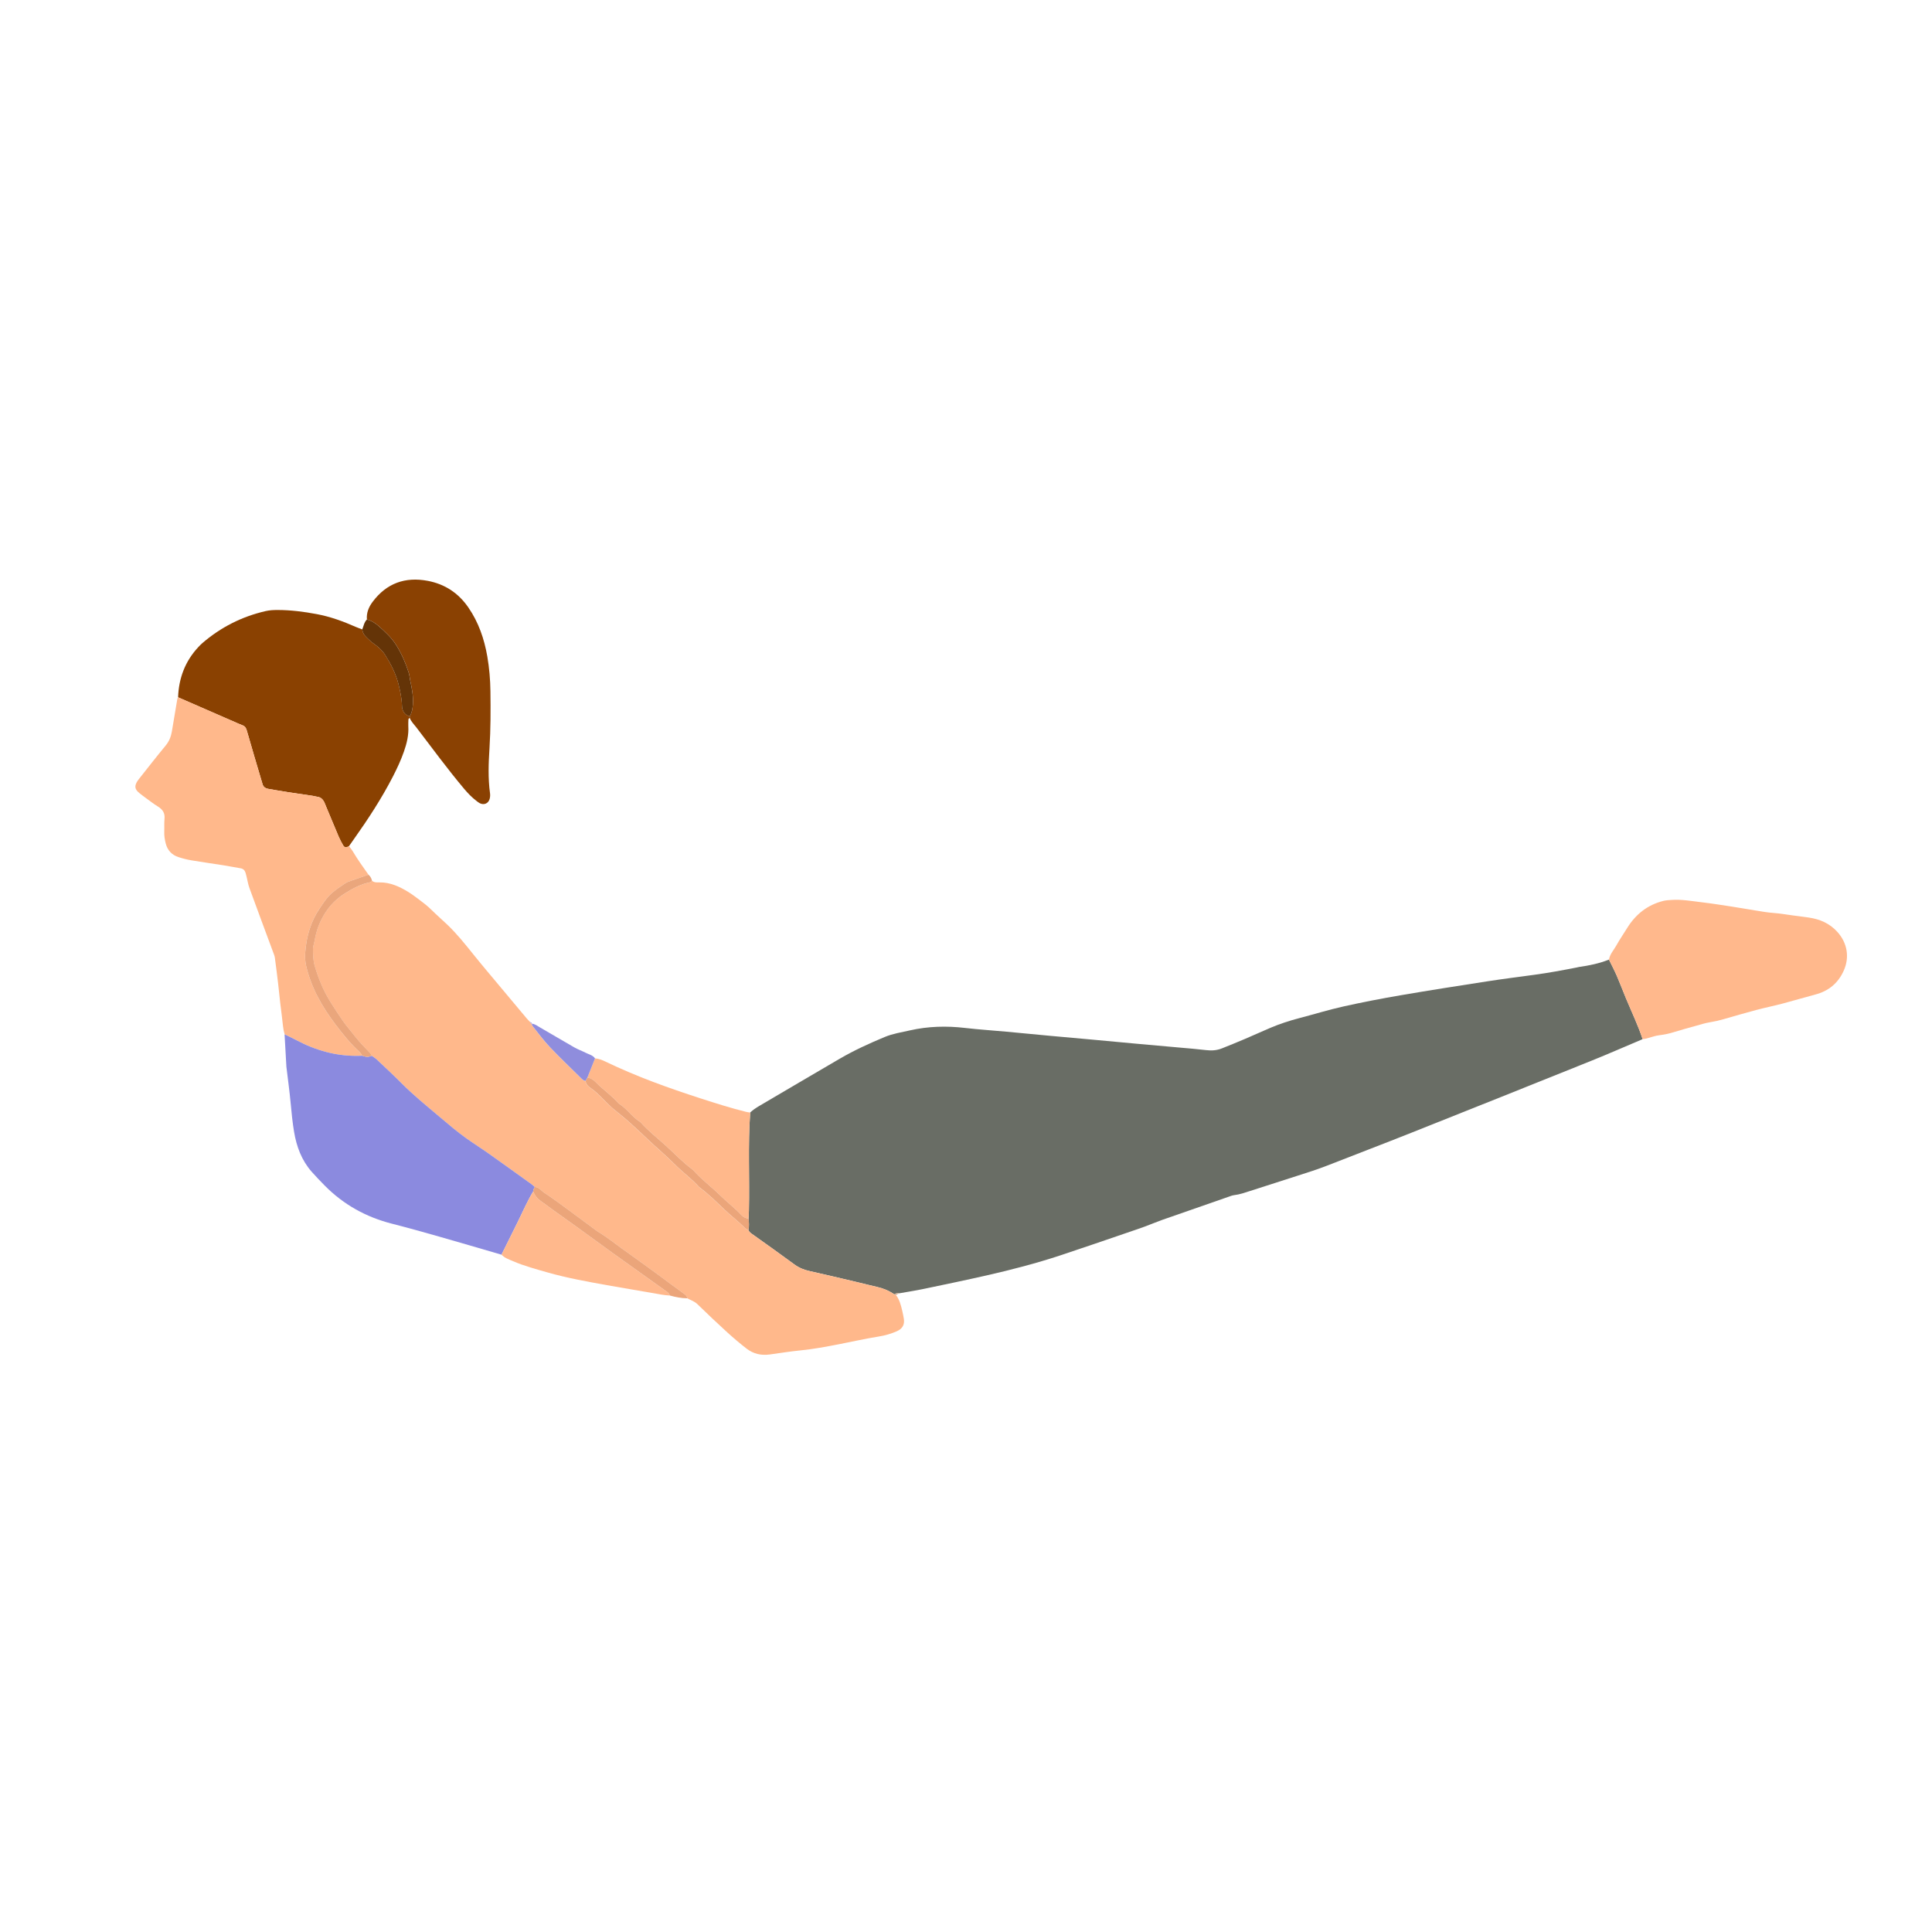
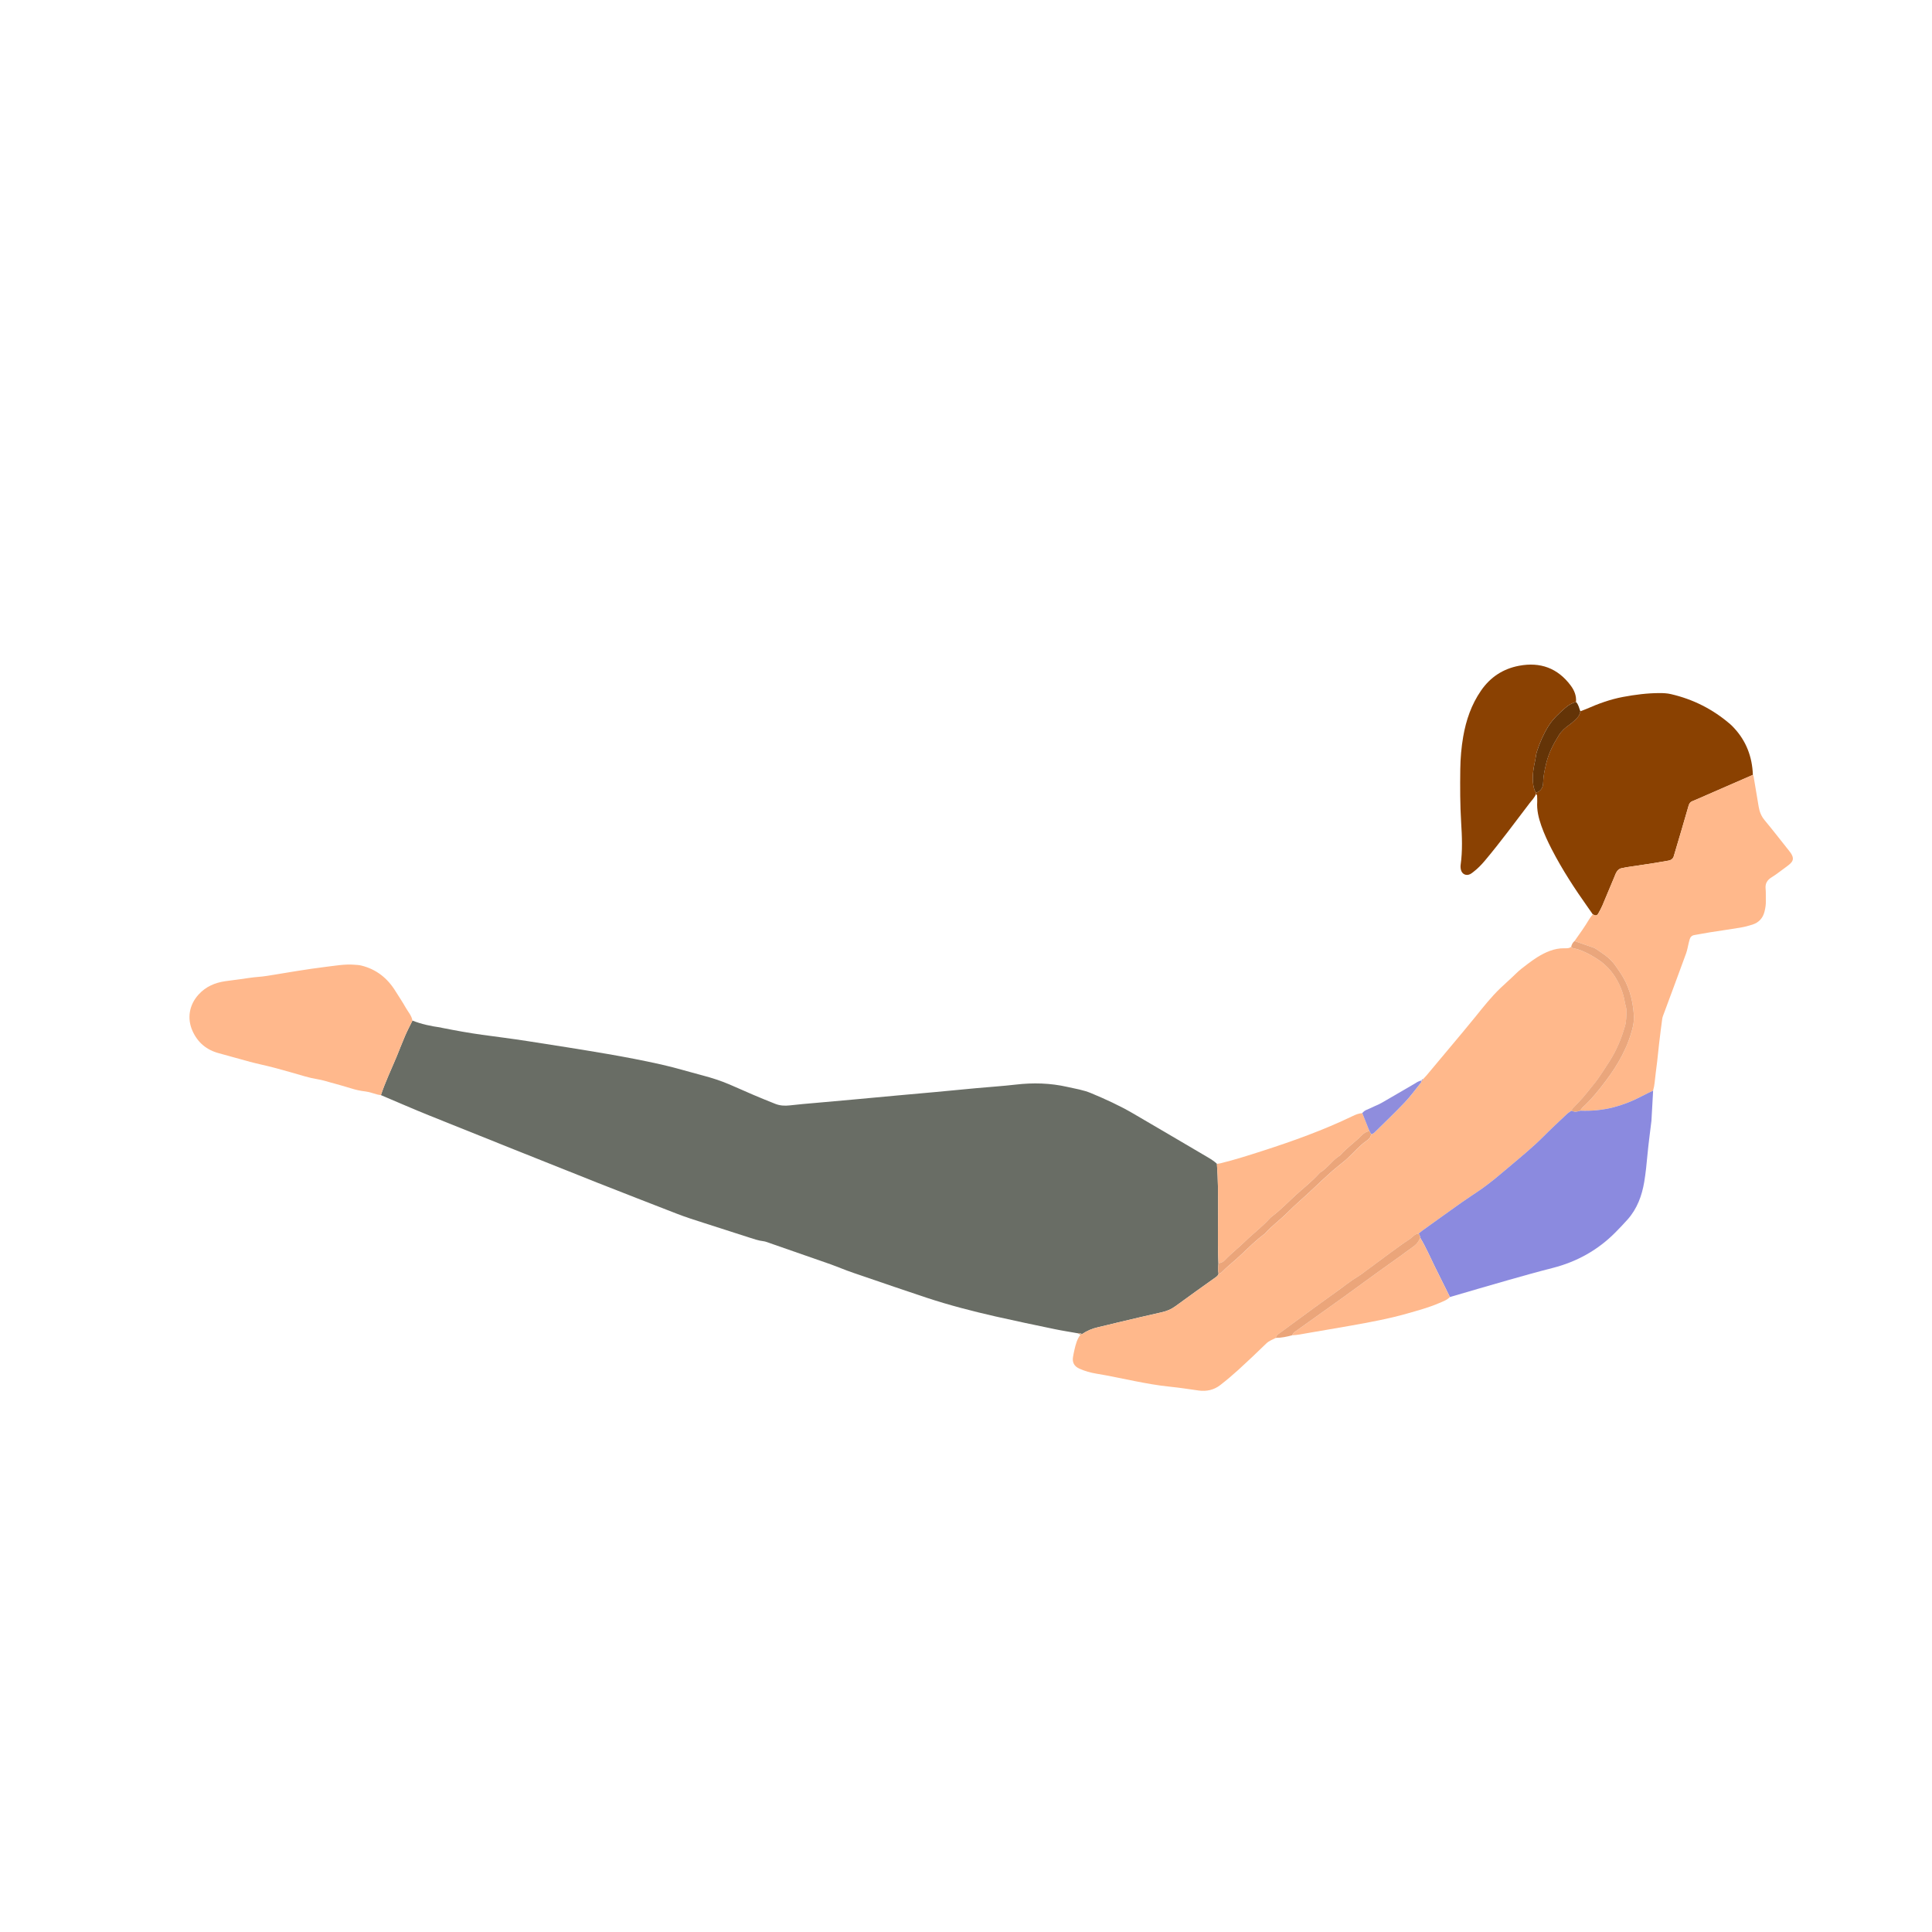
<svg xmlns="http://www.w3.org/2000/svg" width="500" height="500" viewBox="0 0 500 500" fill="none">
-   <path d="M425.108 268.934C420.642 270.818 416.206 272.771 411.711 274.579C396.257 280.793 380.791 286.977 365.317 293.131C358.086 296.007 350.817 298.78 343.569 301.618C340.962 302.639 338.295 303.485 335.628 304.332C331.598 305.614 327.581 306.93 323.551 308.216C322.188 308.652 320.833 309.135 319.397 309.302C318.932 309.357 318.474 309.541 318.021 309.699C312.282 311.691 306.543 313.678 300.812 315.695C299.333 316.216 297.893 316.84 296.418 317.383C295.077 317.879 293.718 318.336 292.359 318.798C286.35 320.845 280.354 322.93 274.328 324.917C268.102 326.969 261.76 328.614 255.371 330.067C249.914 331.306 244.435 332.447 238.956 333.588C236.888 334.02 234.794 334.336 232.713 334.708C232.251 334.597 231.824 334.661 231.448 334.973C230.08 334.033 228.584 333.409 226.965 333.046C225.17 332.644 223.388 332.178 221.593 331.755C217.546 330.802 213.503 329.832 209.443 328.93C208.02 328.614 206.755 328.093 205.571 327.217C201.892 324.503 198.157 321.866 194.434 319.208C194.084 318.96 193.81 318.687 193.699 318.268C193.913 317.302 193.815 316.332 193.733 315.362C193.759 314.678 193.798 313.998 193.815 313.315C194.02 304.844 193.524 296.366 194.156 287.904C194.857 287.242 195.652 286.716 196.477 286.229C203.426 282.148 210.366 278.045 217.332 273.989C221.054 271.823 224.973 270.036 228.948 268.378C231.037 267.506 233.281 267.16 235.478 266.664C240.187 265.596 244.939 265.468 249.734 266.028C253.328 266.447 256.944 266.673 260.551 267.006C264.358 267.357 268.166 267.733 271.974 268.088C275.444 268.408 278.914 268.707 282.38 269.024C286.393 269.391 290.406 269.771 294.418 270.139C297.957 270.464 301.495 270.767 305.03 271.088C307.41 271.301 309.795 271.485 312.167 271.771C313.56 271.938 314.902 271.848 316.192 271.335C318.222 270.532 320.244 269.703 322.256 268.848C324.457 267.912 326.628 266.912 328.829 265.981C331.222 264.968 333.684 264.164 336.201 263.506C340.03 262.506 343.821 261.331 347.68 260.472C352.607 259.37 357.573 258.417 362.552 257.562C369.954 256.293 377.372 255.134 384.796 253.985C388.911 253.348 393.044 252.827 397.172 252.263C400.826 251.763 404.45 251.096 408.069 250.382C408.27 250.344 408.467 250.275 408.668 250.245C411.313 249.882 413.907 249.331 416.399 248.344C417.082 249.745 417.813 251.122 418.433 252.553C419.266 254.481 420.001 256.451 420.809 258.391C422.266 261.891 423.916 265.314 425.108 268.925V268.934Z" fill="#696D65" />
-   <path d="M193.703 318.281C193.819 318.695 194.092 318.969 194.438 319.221C198.161 321.875 201.896 324.516 205.575 327.23C206.763 328.106 208.024 328.627 209.447 328.943C213.507 329.845 217.55 330.82 221.597 331.768C223.388 332.191 225.17 332.653 226.969 333.059C228.588 333.422 230.084 334.046 231.452 334.986C231.584 335.029 231.717 335.076 231.849 335.119C232.802 336.337 233.165 337.798 233.507 339.26C233.661 339.922 233.798 340.589 233.909 341.26C234.165 342.803 233.567 343.875 232.106 344.521C230.606 345.183 229.063 345.623 227.422 345.888C223.93 346.452 220.473 347.234 216.999 347.909C213.725 348.546 210.451 349.157 207.127 349.486C204.49 349.747 201.866 350.17 199.238 350.533C197.037 350.841 194.998 350.401 193.246 349.046C191.524 347.713 189.853 346.303 188.242 344.837C185.622 342.448 183.049 340.008 180.507 337.533C179.737 336.785 178.772 336.486 177.883 336.008C177.802 335.593 177.631 335.273 177.259 335.008C174.626 333.093 172.015 331.14 169.387 329.221C166.754 327.298 164.122 325.384 161.464 323.495C159.25 321.922 157.139 320.204 154.81 318.798C154.229 318.448 153.703 318.012 153.16 317.606C150.921 315.952 148.694 314.285 146.446 312.644C144.639 311.324 142.844 309.973 140.963 308.768C140.126 308.229 139.545 307.247 138.408 307.187C138.096 306.926 137.801 306.648 137.472 306.413C133.827 303.794 130.186 301.161 126.519 298.571C124.63 297.238 122.668 296.007 120.784 294.665C118.284 292.892 115.959 290.896 113.621 288.917C110.348 286.152 107.019 283.451 103.984 280.409C101.869 278.289 99.672 276.25 97.497 274.191C97.108 273.823 96.629 273.541 96.194 273.225C96.104 273.045 96.044 272.832 95.912 272.686C94.625 271.289 93.249 269.981 92.074 268.464C90.954 267.02 89.724 265.652 88.681 264.148C87.676 262.699 86.732 261.208 85.77 259.729C83.796 256.678 82.416 253.366 81.411 249.878C81.027 248.541 81.044 247.199 80.993 245.84C80.958 244.925 81.309 244.105 81.454 243.237C81.89 240.669 82.835 238.254 84.266 236.079C85.578 234.079 87.249 232.459 89.335 231.16C91.382 229.887 93.437 228.793 95.809 228.323C95.98 228.288 96.112 228.066 96.262 227.934C96.835 228.429 97.535 228.369 98.215 228.361C100.993 228.335 103.395 229.442 105.685 230.852C106.613 231.425 107.484 232.087 108.365 232.737C109.514 233.592 110.647 234.459 111.672 235.481C113.027 236.827 114.484 238.07 115.861 239.395C118.326 241.767 120.455 244.438 122.591 247.101C124.856 249.921 127.203 252.673 129.519 255.451C131.75 258.126 133.98 260.793 136.22 263.46C136.523 263.823 136.869 264.156 137.194 264.502C137.254 264.729 137.386 264.883 137.617 264.943L137.596 264.917C137.651 265.109 137.656 265.344 137.771 265.49C139.258 267.332 140.66 269.263 142.284 270.977C144.891 273.733 147.652 276.344 150.348 279.015C150.686 279.349 151.015 279.699 151.536 279.725C151.583 280.665 152.297 281.204 152.929 281.648C154.682 282.874 156.045 284.494 157.575 285.939C157.921 286.268 158.263 286.601 158.626 286.909C160.032 288.084 161.489 289.199 162.848 290.426C164.412 291.84 165.964 293.276 167.481 294.725C169.84 296.986 172.37 299.067 174.665 301.392C176.626 303.379 178.93 304.999 180.789 307.093C180.878 307.195 180.985 307.281 181.096 307.362C183.34 309.029 185.327 310.994 187.336 312.913C189.161 314.653 191.178 316.174 192.934 317.982C193.105 318.157 193.426 318.187 193.678 318.285L193.703 318.281Z" fill="#FFB88B" />
-   <path d="M46.09 180.46C46.269 175.506 47.902 171.139 51.308 167.485C51.633 167.135 51.966 166.788 52.325 166.476C57.111 162.34 62.586 159.566 68.752 158.147C69.761 157.917 70.778 157.865 71.804 157.865C75.227 157.865 78.612 158.301 81.966 158.929C85.466 159.583 88.8 160.797 92.048 162.233C92.603 162.481 93.189 162.669 93.757 162.887C93.855 163.746 94.287 164.421 94.902 164.998C95.496 165.558 96.065 166.126 96.753 166.6C97.881 167.374 98.937 168.323 99.655 169.459C101.18 171.874 102.497 174.417 103.172 177.229C103.599 179.011 103.992 180.784 104.031 182.648C104.056 183.891 104.642 185.007 106.035 185.391C106.035 185.524 106.031 185.656 106.022 185.789C105.851 185.9 105.702 186.015 105.697 186.254C105.693 186.801 105.633 187.349 105.668 187.887C105.817 190.178 105.291 192.349 104.544 194.49C103.753 196.746 102.749 198.904 101.655 201.024C98.744 206.669 95.278 211.968 91.612 217.139C91.18 217.751 90.753 218.366 90.321 218.977C90.078 219.084 89.843 219.259 89.59 219.285C89.214 219.323 88.954 219.037 88.791 218.742C88.394 218.028 87.992 217.315 87.672 216.563C86.548 213.93 85.458 211.285 84.355 208.644C84.197 208.268 84.065 207.874 83.877 207.515C83.513 206.819 82.992 206.319 82.163 206.212C81.757 206.161 81.364 206.028 80.962 205.964C78.808 205.639 76.65 205.34 74.496 205.007C72.812 204.746 71.137 204.447 69.462 204.161C68.654 204.024 68.082 203.614 67.898 202.763C67.855 202.562 67.782 202.37 67.723 202.178C66.432 197.802 65.116 193.43 63.868 189.041C63.68 188.374 63.402 187.943 62.774 187.712C62.453 187.596 62.141 187.46 61.829 187.323C56.586 185.037 51.338 182.746 46.094 180.46H46.09Z" fill="#8A4101" />
-   <path d="M46.091 180.457C51.334 182.743 56.582 185.034 61.826 187.32C62.138 187.457 62.45 187.59 62.77 187.709C63.399 187.94 63.676 188.372 63.864 189.038C65.112 193.427 66.424 197.799 67.719 202.175C67.779 202.372 67.852 202.564 67.894 202.761C68.078 203.611 68.651 204.021 69.459 204.158C71.138 204.444 72.813 204.744 74.493 205.004C76.647 205.338 78.805 205.637 80.959 205.962C81.36 206.021 81.754 206.158 82.159 206.209C82.989 206.316 83.51 206.816 83.873 207.513C84.061 207.872 84.194 208.265 84.352 208.641C85.454 211.282 86.544 213.928 87.668 216.56C87.989 217.308 88.39 218.026 88.788 218.74C88.954 219.034 89.211 219.321 89.587 219.282C89.839 219.257 90.074 219.081 90.318 218.975C90.638 219.411 91.001 219.825 91.279 220.291C92.523 222.398 93.95 224.381 95.365 226.376C93.63 226.979 91.895 227.573 90.164 228.184C89.907 228.274 89.655 228.394 89.433 228.547C87.924 229.594 86.352 230.539 85.078 231.915C84.189 232.881 83.51 233.966 82.779 235.03C80.403 238.492 79.296 242.381 78.993 246.513C78.907 247.65 78.954 248.795 79.224 249.962C80.531 255.595 83.326 260.488 86.745 265.031C88.66 267.578 90.672 270.086 93.049 272.257C93.343 272.527 93.54 272.903 93.784 273.227C90.647 273.364 87.549 273.065 84.51 272.27C81.809 271.561 79.228 270.535 76.762 269.223C75.745 268.68 74.698 268.202 73.664 267.693C73.454 266.971 73.305 266.249 73.232 265.492C73.044 263.531 72.758 261.578 72.527 259.616C72.339 257.992 72.194 256.364 72.001 254.744C71.728 252.445 71.45 250.15 71.134 247.86C71.061 247.33 70.83 246.813 70.642 246.304C68.608 240.804 66.552 235.312 64.548 229.804C64.202 228.855 64.052 227.834 63.805 226.847C63.723 226.517 63.647 226.184 63.544 225.859C63.343 225.223 62.946 224.825 62.253 224.71C60.775 224.47 59.309 224.171 57.83 223.936C55.074 223.5 52.313 223.124 49.561 222.658C48.424 222.466 47.292 222.18 46.193 221.821C44.45 221.248 43.321 220.043 42.877 218.24C42.629 217.244 42.467 216.244 42.509 215.205C42.556 214.116 42.462 213.013 42.574 211.932C42.727 210.445 42.108 209.487 40.877 208.735C39.774 208.06 38.753 207.252 37.706 206.492C37.155 206.09 36.603 205.684 36.078 205.256C34.843 204.256 34.727 203.427 35.608 202.073C35.719 201.902 35.847 201.739 35.975 201.581C38.266 198.701 40.518 195.786 42.868 192.953C43.783 191.85 44.257 190.637 44.484 189.273C44.958 186.457 45.424 183.637 45.903 180.82C45.924 180.696 46.035 180.585 46.103 180.47L46.091 180.457Z" fill="#FFB88B" />
-   <path d="M73.655 267.691C74.689 268.2 75.736 268.679 76.753 269.221C79.224 270.533 81.8 271.563 84.501 272.268C87.54 273.068 90.638 273.362 93.775 273.226C94.583 273.529 95.386 273.64 96.194 273.226C96.63 273.546 97.108 273.824 97.497 274.191C99.677 276.247 101.873 278.286 103.984 280.41C107.019 283.452 110.348 286.149 113.621 288.918C115.963 290.897 118.288 292.893 120.784 294.666C122.668 296.004 124.63 297.235 126.519 298.572C130.186 301.166 133.827 303.794 137.472 306.414C137.801 306.649 138.096 306.927 138.408 307.188C138.22 307.559 137.976 307.914 137.981 308.354C136.438 310.91 135.271 313.662 133.946 316.329C132.562 319.124 131.173 321.919 129.784 324.713C124.416 323.154 119.057 321.564 113.677 320.038C109.613 318.88 105.54 317.739 101.446 316.696C94.737 314.987 88.912 311.76 84.04 306.829C82.89 305.662 81.749 304.482 80.668 303.256C78.057 300.294 76.745 296.739 76.104 292.905C75.689 290.418 75.441 287.91 75.211 285.397C74.929 282.345 74.505 279.307 74.142 276.264C74.134 276.196 74.121 276.127 74.117 276.059C73.959 273.268 73.8 270.482 73.647 267.691H73.655Z" fill="#8B8ADF" />
-   <path d="M425.108 268.934C423.92 265.323 422.266 261.9 420.809 258.4C420.001 256.46 419.27 254.49 418.433 252.562C417.813 251.135 417.082 249.755 416.398 248.353C416.621 246.943 417.612 245.925 418.27 244.746C419.134 243.199 420.142 241.733 421.074 240.224C423.283 236.639 426.339 234.19 430.471 233.152C431.146 232.981 431.817 232.959 432.497 232.908C435.176 232.707 437.8 233.199 440.437 233.511C443.006 233.814 445.561 234.22 448.117 234.613C450.134 234.921 452.147 235.284 454.164 235.605C455.775 235.861 457.378 236.16 459.019 236.276C460.643 236.391 462.258 236.682 463.878 236.895C465.296 237.083 466.715 237.259 468.13 237.464C470.976 237.883 473.472 238.947 475.472 241.135C478.066 243.972 478.724 247.695 477.164 251.19C475.698 254.473 473.228 256.485 469.775 257.391C466.942 258.135 464.134 258.985 461.301 259.733C459.066 260.323 456.796 260.78 454.566 261.37C451.732 262.122 448.92 262.938 446.104 263.755C444.924 264.097 443.736 264.366 442.523 264.562C441.318 264.755 440.142 265.135 438.959 265.464C437.053 265.99 435.147 266.507 433.258 267.097C432.014 267.486 430.775 267.763 429.471 267.909C428.334 268.037 427.232 268.477 426.108 268.763C425.783 268.849 425.441 268.883 425.112 268.939L425.108 268.934Z" fill="#FFB88C" />
-   <path d="M106.022 185.787C106.031 185.655 106.031 185.522 106.035 185.39C106.612 184.446 106.779 183.394 106.856 182.313C106.997 180.262 106.638 178.257 106.198 176.279C106.039 175.552 106.01 174.817 105.779 174.086C104.997 171.612 103.975 169.266 102.616 167.061C101.386 165.065 99.676 163.492 97.945 161.975C97.112 161.249 96.103 160.595 94.954 160.33C94.804 158.599 95.424 157.103 96.433 155.757C100.035 150.937 104.86 149.219 110.693 150.321C115.121 151.159 118.629 153.462 121.206 157.206C123.86 161.056 125.326 165.347 126.117 169.903C126.629 172.868 126.882 175.869 126.92 178.877C126.984 183.8 126.984 188.719 126.681 193.634C126.437 197.523 126.283 201.416 126.817 205.301C126.882 205.762 126.847 206.266 126.732 206.719C126.424 207.924 125.27 208.433 124.168 207.873C123.869 207.719 123.599 207.497 123.33 207.292C122.125 206.377 121.087 205.301 120.117 204.147C115.805 199.018 111.847 193.612 107.783 188.292C107.168 187.484 106.407 186.766 106.031 185.787H106.022Z" fill="#8A4102" />
-   <path d="M194.16 287.919C193.528 296.38 194.024 304.859 193.819 313.329C193.802 314.013 193.763 314.692 193.737 315.376C193.024 315.316 192.404 315.009 191.934 314.509C190.203 312.671 188.195 311.141 186.4 309.38C184.113 307.141 181.524 305.231 179.391 302.833C179.301 302.731 179.194 302.641 179.088 302.56C176.673 300.782 174.613 298.598 172.408 296.585C170.199 294.568 167.814 292.735 165.818 290.491C165.771 290.44 165.724 290.389 165.669 290.354C163.553 289.072 162.228 286.863 160.109 285.581C158.314 283.517 156.032 281.978 154.13 280.025C153.545 279.423 152.865 278.995 152.015 278.888C152.673 277.23 153.331 275.572 153.989 273.914C154.963 273.961 155.848 274.329 156.703 274.743C164.686 278.589 173.002 281.581 181.425 284.299C185.306 285.551 189.19 286.79 193.152 287.765C193.481 287.846 193.823 287.871 194.156 287.923L194.16 287.919Z" fill="#FFB88B" />
-   <path d="M129.793 324.713C131.182 321.918 132.571 319.123 133.955 316.328C135.276 313.657 136.443 310.909 137.99 308.354C138.374 309.242 138.891 310.042 139.682 310.627C140.938 311.554 142.199 312.478 143.468 313.388C145.511 314.854 147.571 316.302 149.609 317.777C152.695 320.008 155.759 322.264 158.845 324.49C161.657 326.52 164.486 328.52 167.306 330.538C169.076 331.803 170.841 333.072 172.618 334.324C172.969 334.572 173.238 334.85 173.328 335.277C171.9 335.226 170.511 334.918 169.11 334.674C165.097 333.969 161.071 333.32 157.058 332.597C151.909 331.67 146.75 330.743 141.712 329.307C138.703 328.448 135.673 327.644 132.789 326.401C131.737 325.948 130.622 325.585 129.797 324.717L129.793 324.713Z" fill="#FFB88C" />
-   <path d="M96.197 273.224C95.39 273.639 94.586 273.527 93.778 273.224C93.535 272.899 93.338 272.523 93.048 272.254C90.672 270.083 88.663 267.574 86.744 265.027C83.325 260.489 80.53 255.596 79.223 249.959C78.954 248.792 78.911 247.651 78.992 246.51C79.295 242.378 80.406 238.489 82.778 235.027C83.509 233.963 84.189 232.873 85.078 231.912C86.347 230.531 87.924 229.591 89.432 228.544C89.654 228.39 89.907 228.27 90.163 228.181C91.894 227.57 93.629 226.976 95.364 226.373C95.868 226.775 96.125 227.322 96.278 227.929C96.129 228.061 95.996 228.283 95.826 228.318C93.454 228.788 91.398 229.882 89.351 231.155C87.266 232.454 85.595 234.074 84.283 236.074C82.855 238.249 81.906 240.664 81.471 243.232C81.325 244.095 80.975 244.92 81.009 245.835C81.06 247.194 81.043 248.536 81.428 249.873C82.432 253.361 83.812 256.673 85.787 259.724C86.744 261.203 87.693 262.694 88.697 264.143C89.74 265.647 90.971 267.015 92.09 268.459C93.266 269.976 94.642 271.284 95.928 272.681C96.061 272.827 96.116 273.036 96.21 273.22L96.197 273.224Z" fill="#EAA67C" />
-   <path d="M173.323 335.272C173.238 334.844 172.964 334.567 172.614 334.319C170.836 333.067 169.071 331.797 167.302 330.532C164.481 328.52 161.652 326.515 158.84 324.485C155.755 322.259 152.691 320.002 149.605 317.772C147.567 316.297 145.507 314.853 143.464 313.383C142.195 312.472 140.934 311.549 139.678 310.622C138.887 310.036 138.37 309.242 137.985 308.348C137.981 307.904 138.225 307.553 138.413 307.182C139.545 307.241 140.126 308.224 140.968 308.763C142.849 309.972 144.644 311.323 146.451 312.639C148.699 314.28 150.926 315.947 153.165 317.601C153.712 318.002 154.238 318.442 154.815 318.793C157.148 320.199 159.255 321.917 161.469 323.49C164.122 325.378 166.759 327.293 169.392 329.216C172.02 331.135 174.631 333.088 177.264 335.003C177.631 335.272 177.806 335.592 177.888 336.003C176.332 335.994 174.823 335.682 173.328 335.272H173.323Z" fill="#EBA57A" />
-   <path d="M94.951 160.336C96.104 160.601 97.113 161.25 97.942 161.981C99.673 163.494 101.382 165.067 102.613 167.067C103.972 169.272 104.993 171.618 105.775 174.093C106.006 174.819 106.032 175.558 106.194 176.285C106.63 178.268 106.993 180.268 106.852 182.319C106.78 183.4 106.609 184.452 106.032 185.396C104.639 185.011 104.053 183.896 104.028 182.652C103.989 180.789 103.596 179.016 103.169 177.234C102.493 174.426 101.177 171.879 99.651 169.464C98.933 168.327 97.878 167.379 96.75 166.605C96.062 166.135 95.493 165.562 94.899 165.003C94.284 164.426 93.852 163.751 93.754 162.892C94.104 162.02 94.237 161.045 94.942 160.336H94.951Z" fill="#643407" />
-   <path d="M153.993 273.914C153.335 275.572 152.677 277.23 152.019 278.888C151.865 279.166 151.711 279.448 151.558 279.726C151.036 279.696 150.707 279.35 150.369 279.016C147.673 276.345 144.916 273.734 142.305 270.978C140.681 269.264 139.28 267.337 137.792 265.491C137.677 265.345 137.673 265.11 137.617 264.918C138.468 264.995 139.117 265.533 139.814 265.935C142.763 267.627 145.681 269.38 148.634 271.063C149.575 271.602 150.613 271.965 151.583 272.461C152.417 272.888 153.412 273.068 153.998 273.914H153.993Z" fill="#8F8DDD" />
-   <path d="M231.85 335.116C231.717 335.073 231.585 335.026 231.452 334.984C231.828 334.672 232.251 334.603 232.717 334.719C232.427 334.851 232.14 334.984 231.85 335.12V335.116Z" fill="#C9A689" />
-   <path d="M137.634 264.938C137.403 264.878 137.271 264.725 137.211 264.498C137.442 264.558 137.613 264.673 137.634 264.938Z" fill="#8F8DDD" />
-   <path d="M151.558 279.724C151.711 279.447 151.865 279.165 152.019 278.887C152.874 278.989 153.549 279.421 154.135 280.023C156.032 281.976 158.318 283.515 160.113 285.579C162.233 286.857 163.558 289.066 165.673 290.353C165.729 290.387 165.78 290.442 165.823 290.489C167.819 292.737 170.203 294.571 172.413 296.584C174.613 298.596 176.673 300.78 179.092 302.558C179.203 302.639 179.306 302.729 179.396 302.831C181.528 305.229 184.118 307.139 186.404 309.379C188.199 311.139 190.208 312.669 191.938 314.507C192.409 315.007 193.033 315.315 193.742 315.374C193.819 316.344 193.917 317.315 193.708 318.28C193.456 318.182 193.135 318.152 192.964 317.981C191.203 316.174 189.186 314.656 187.366 312.913C185.357 310.994 183.37 309.028 181.126 307.361C181.015 307.28 180.908 307.195 180.819 307.092C178.955 304.998 176.656 303.378 174.695 301.391C172.395 299.066 169.87 296.985 167.511 294.725C165.994 293.272 164.442 291.836 162.878 290.425C161.519 289.199 160.062 288.083 158.656 286.908C158.288 286.605 157.951 286.267 157.605 285.938C156.075 284.489 154.707 282.87 152.959 281.647C152.327 281.203 151.609 280.669 151.566 279.724H151.558Z" fill="#EBA57A" />
+   <path d="M98.583 283.415C102.767 285.181 106.922 287.011 111.134 288.704C125.61 294.525 140.099 300.318 154.595 306.083C161.369 308.777 168.179 311.375 174.969 314.034C177.411 314.99 179.909 315.783 182.407 316.576C186.182 317.777 189.945 319.01 193.721 320.215C194.998 320.623 196.267 321.076 197.612 321.232C198.048 321.284 198.477 321.456 198.901 321.604C204.278 323.47 209.654 325.331 215.023 327.221C216.408 327.709 217.757 328.294 219.138 328.802C220.395 329.267 221.669 329.695 222.942 330.127C228.57 332.045 234.187 333.999 239.832 335.86C245.665 337.782 251.606 339.323 257.591 340.684C262.704 341.845 267.836 342.914 272.968 343.983C274.906 344.388 276.868 344.684 278.817 345.032C279.25 344.928 279.65 344.988 280.002 345.28C281.284 344.4 282.685 343.815 284.202 343.475C285.884 343.099 287.553 342.662 289.234 342.266C293.026 341.373 296.813 340.464 300.616 339.62C301.949 339.323 303.134 338.835 304.243 338.014C307.69 335.472 311.189 333.002 314.676 330.512C315.004 330.28 315.261 330.023 315.365 329.631C315.165 328.726 315.257 327.817 315.333 326.909C315.309 326.268 315.273 325.632 315.257 324.991C315.064 317.056 315.529 309.113 314.936 301.187C314.28 300.566 313.535 300.074 312.763 299.617C306.253 295.794 299.751 291.951 293.226 288.152C289.739 286.122 286.068 284.448 282.344 282.895C280.387 282.078 278.285 281.754 276.227 281.29C271.815 280.289 267.364 280.169 262.872 280.693C259.505 281.085 256.118 281.298 252.739 281.61C249.172 281.938 245.605 282.29 242.038 282.623C238.787 282.923 235.536 283.203 232.29 283.5C228.53 283.844 224.771 284.2 221.012 284.544C217.697 284.849 214.382 285.133 211.072 285.433C208.842 285.633 206.608 285.806 204.386 286.074C203.081 286.23 201.824 286.146 200.615 285.665C198.713 284.913 196.819 284.136 194.934 283.335C192.872 282.459 190.838 281.522 188.776 280.649C186.535 279.7 184.229 278.948 181.871 278.331C178.283 277.394 174.732 276.293 171.117 275.489C166.501 274.456 161.849 273.563 157.185 272.762C150.251 271.573 143.302 270.488 136.348 269.411C132.492 268.815 128.621 268.327 124.754 267.798C121.331 267.33 117.936 266.705 114.545 266.037C114.357 266.001 114.173 265.937 113.984 265.908C111.506 265.568 109.076 265.052 106.742 264.127C106.102 265.44 105.417 266.729 104.837 268.07C104.056 269.876 103.367 271.721 102.611 273.539C101.246 276.818 99.7 280.025 98.583 283.407V283.415Z" fill="#696D65" />
+   <path d="M315.36 329.645C315.252 330.034 314.996 330.29 314.672 330.526C311.185 333.012 307.686 335.486 304.239 338.028C303.126 338.849 301.945 339.338 300.612 339.634C296.808 340.478 293.021 341.391 289.23 342.28C287.552 342.676 285.883 343.109 284.198 343.489C282.68 343.829 281.279 344.414 279.998 345.295C279.874 345.335 279.75 345.379 279.626 345.419C278.733 346.56 278.393 347.929 278.072 349.298C277.928 349.919 277.8 350.543 277.696 351.172C277.456 352.617 278.016 353.622 279.385 354.226C280.791 354.847 282.236 355.259 283.773 355.507C287.044 356.036 290.283 356.768 293.538 357.401C296.604 357.997 299.671 358.57 302.785 358.878C305.256 359.122 307.714 359.519 310.176 359.859C312.238 360.147 314.147 359.735 315.789 358.466C317.402 357.217 318.967 355.896 320.477 354.522C322.931 352.285 325.341 349.999 327.723 347.681C328.443 346.98 329.348 346.7 330.181 346.251C330.257 345.863 330.417 345.563 330.765 345.315C333.231 343.521 335.678 341.692 338.14 339.894C340.606 338.092 343.072 336.299 345.562 334.529C347.636 333.056 349.614 331.447 351.795 330.13C352.34 329.801 352.832 329.393 353.341 329.013C355.438 327.463 357.524 325.902 359.63 324.365C361.324 323.128 363.005 321.863 364.766 320.734C365.551 320.229 366.096 319.308 367.161 319.252C367.453 319.008 367.729 318.748 368.037 318.528C371.452 316.074 374.863 313.607 378.298 311.181C380.068 309.932 381.905 308.779 383.671 307.522C386.013 305.861 388.191 303.991 390.38 302.138C393.447 299.547 396.566 297.017 399.408 294.167C401.39 292.181 403.448 290.272 405.485 288.342C405.85 287.998 406.298 287.733 406.706 287.437C406.79 287.269 406.846 287.069 406.971 286.933C408.176 285.624 409.465 284.399 410.566 282.977C411.615 281.624 412.768 280.343 413.744 278.934C414.685 277.577 415.57 276.179 416.471 274.794C418.32 271.936 419.613 268.833 420.554 265.566C420.915 264.313 420.899 263.056 420.947 261.783C420.979 260.926 420.65 260.158 420.514 259.345C420.106 256.939 419.221 254.677 417.88 252.639C416.651 250.766 415.086 249.248 413.132 248.031C411.214 246.838 409.289 245.813 407.067 245.373C406.907 245.341 406.782 245.133 406.642 245.009C406.106 245.473 405.449 245.417 404.813 245.409C402.211 245.385 399.961 246.422 397.815 247.743C396.946 248.28 396.129 248.9 395.305 249.509C394.228 250.309 393.167 251.122 392.206 252.079C390.937 253.34 389.572 254.505 388.283 255.746C385.973 257.968 383.979 260.47 381.977 262.964C379.855 265.606 377.657 268.185 375.488 270.787C373.398 273.293 371.308 275.791 369.21 278.289C368.926 278.63 368.602 278.942 368.297 279.266C368.241 279.478 368.117 279.622 367.901 279.678L367.921 279.654C367.869 279.835 367.865 280.055 367.757 280.191C366.364 281.916 365.051 283.726 363.529 285.331C361.087 287.914 358.501 290.36 355.975 292.862C355.659 293.174 355.35 293.502 354.862 293.526C354.818 294.407 354.149 294.911 353.557 295.328C351.915 296.477 350.638 297.994 349.205 299.347C348.881 299.656 348.561 299.968 348.22 300.256C346.903 301.357 345.538 302.402 344.265 303.551C342.8 304.876 341.346 306.221 339.925 307.578C337.715 309.696 335.345 311.646 333.195 313.824C331.358 315.685 329.2 317.203 327.459 319.164C327.374 319.26 327.274 319.34 327.17 319.416C325.069 320.978 323.207 322.819 321.325 324.617C319.616 326.246 317.726 327.672 316.081 329.365C315.921 329.529 315.62 329.557 315.384 329.649L315.36 329.645Z" fill="#FFB88B" />
+   <path d="M453.643 200.534C453.474 195.894 451.945 191.803 448.754 188.38C448.45 188.052 448.138 187.727 447.802 187.435C443.318 183.56 438.189 180.962 432.412 179.632C431.468 179.416 430.515 179.368 429.554 179.368C426.347 179.368 423.177 179.777 420.034 180.365C416.755 180.978 413.632 182.115 410.59 183.46C410.069 183.692 409.521 183.868 408.988 184.072C408.896 184.877 408.492 185.509 407.915 186.05C407.359 186.574 406.827 187.107 406.182 187.551C405.125 188.276 404.136 189.165 403.464 190.229C402.034 192.491 400.801 194.873 400.169 197.508C399.768 199.177 399.4 200.839 399.364 202.584C399.34 203.749 398.792 204.794 397.487 205.154C397.487 205.278 397.491 205.402 397.499 205.527C397.659 205.631 397.799 205.739 397.803 205.963C397.807 206.475 397.863 206.988 397.831 207.492C397.691 209.638 398.183 211.672 398.884 213.678C399.624 215.791 400.565 217.813 401.59 219.799C404.316 225.087 407.563 230.052 410.998 234.896C411.402 235.468 411.803 236.045 412.207 236.617C412.435 236.717 412.656 236.881 412.892 236.905C413.244 236.941 413.488 236.673 413.64 236.397C414.013 235.728 414.389 235.06 414.689 234.355C415.742 231.889 416.763 229.411 417.796 226.937C417.944 226.585 418.068 226.216 418.244 225.88C418.585 225.227 419.073 224.759 419.85 224.659C420.23 224.611 420.598 224.487 420.975 224.427C422.992 224.122 425.014 223.842 427.032 223.53C428.609 223.286 430.178 223.005 431.748 222.737C432.504 222.609 433.041 222.225 433.213 221.428C433.253 221.24 433.321 221.06 433.377 220.88C434.586 216.78 435.819 212.685 436.988 208.573C437.164 207.949 437.425 207.544 438.013 207.328C438.313 207.22 438.606 207.092 438.898 206.964C443.81 204.822 448.726 202.676 453.639 200.534H453.643Z" fill="#8A4101" />
+   <path d="M453.643 200.533C448.731 202.675 443.814 204.821 438.902 206.963C438.61 207.091 438.318 207.215 438.017 207.327C437.429 207.543 437.169 207.948 436.993 208.572C435.824 212.684 434.595 216.779 433.382 220.879C433.325 221.063 433.257 221.243 433.217 221.427C433.045 222.224 432.509 222.608 431.752 222.736C430.179 223.004 428.609 223.285 427.036 223.529C425.018 223.841 422.997 224.121 420.979 224.426C420.603 224.482 420.234 224.61 419.854 224.658C419.077 224.758 418.589 225.226 418.249 225.879C418.072 226.215 417.948 226.583 417.8 226.936C416.767 229.41 415.746 231.888 414.694 234.354C414.393 235.055 414.017 235.727 413.645 236.396C413.489 236.672 413.248 236.94 412.896 236.904C412.66 236.88 412.44 236.716 412.211 236.616C411.911 237.024 411.571 237.413 411.311 237.849C410.146 239.823 408.809 241.68 407.483 243.55C409.109 244.114 410.734 244.671 412.356 245.243C412.596 245.328 412.832 245.44 413.04 245.584C414.453 246.565 415.927 247.449 417.12 248.738C417.952 249.643 418.589 250.66 419.273 251.657C421.499 254.9 422.536 258.543 422.82 262.414C422.901 263.479 422.857 264.552 422.604 265.645C421.379 270.921 418.761 275.505 415.558 279.761C413.765 282.147 411.879 284.497 409.653 286.531C409.377 286.783 409.193 287.135 408.965 287.44C411.903 287.568 414.806 287.287 417.652 286.543C420.182 285.878 422.6 284.917 424.91 283.688C425.863 283.18 426.844 282.732 427.813 282.255C428.009 281.579 428.149 280.902 428.217 280.193C428.393 278.356 428.661 276.526 428.878 274.689C429.054 273.167 429.19 271.642 429.37 270.125C429.626 267.971 429.887 265.821 430.183 263.675C430.251 263.179 430.467 262.694 430.643 262.218C432.549 257.066 434.474 251.921 436.352 246.761C436.676 245.872 436.816 244.915 437.049 243.99C437.125 243.682 437.197 243.37 437.293 243.066C437.481 242.469 437.853 242.097 438.502 241.989C439.887 241.764 441.26 241.484 442.645 241.264C445.228 240.856 447.814 240.503 450.392 240.067C451.457 239.887 452.518 239.619 453.547 239.282C455.18 238.746 456.237 237.617 456.653 235.927C456.886 234.995 457.038 234.058 456.998 233.085C456.954 232.064 457.042 231.031 456.938 230.018C456.794 228.625 457.374 227.728 458.527 227.024C459.56 226.391 460.517 225.635 461.498 224.922C462.014 224.546 462.53 224.165 463.023 223.765C464.18 222.828 464.288 222.052 463.463 220.783C463.359 220.622 463.239 220.47 463.119 220.322C460.973 217.624 458.863 214.893 456.661 212.239C455.805 211.206 455.36 210.069 455.148 208.792C454.704 206.154 454.267 203.512 453.819 200.873C453.799 200.757 453.695 200.653 453.631 200.545L453.643 200.533Z" fill="#FFB88B" />
+   <path d="M427.821 282.251C426.852 282.727 425.871 283.176 424.918 283.684C422.604 284.913 420.19 285.878 417.66 286.539C414.813 287.287 411.911 287.564 408.972 287.435C408.216 287.72 407.463 287.824 406.707 287.435C406.298 287.736 405.85 287.996 405.485 288.34C403.444 290.266 401.386 292.175 399.408 294.165C396.566 297.016 393.447 299.542 390.381 302.136C388.187 303.99 386.009 305.859 383.671 307.521C381.905 308.774 380.068 309.927 378.298 311.18C374.863 313.61 371.452 316.072 368.037 318.526C367.729 318.746 367.453 319.006 367.161 319.251C367.337 319.599 367.565 319.931 367.561 320.344C369.006 322.738 370.099 325.316 371.34 327.814C372.637 330.432 373.938 333.05 375.24 335.669C380.268 334.207 385.288 332.718 390.329 331.289C394.136 330.204 397.951 329.135 401.786 328.158C408.072 326.557 413.528 323.534 418.092 318.914C419.169 317.821 420.238 316.716 421.251 315.567C423.697 312.793 424.926 309.462 425.527 305.871C425.915 303.541 426.147 301.191 426.363 298.837C426.628 295.979 427.024 293.132 427.364 290.282C427.372 290.218 427.384 290.154 427.388 290.09C427.536 287.475 427.684 284.865 427.829 282.251H427.821Z" fill="#8B8ADF" />
+   <path d="M98.582 283.416C99.695 280.033 101.245 276.826 102.61 273.547C103.366 271.73 104.051 269.884 104.836 268.079C105.416 266.742 106.101 265.448 106.741 264.135C106.533 262.814 105.604 261.861 104.988 260.756C104.179 259.307 103.234 257.934 102.361 256.521C100.292 253.162 97.429 250.868 93.558 249.895C92.925 249.735 92.297 249.715 91.66 249.667C89.15 249.479 86.692 249.939 84.222 250.231C81.816 250.516 79.422 250.896 77.028 251.264C75.138 251.553 73.253 251.893 71.363 252.193C69.854 252.433 68.352 252.714 66.815 252.822C65.294 252.93 63.781 253.202 62.263 253.402C60.934 253.578 59.605 253.742 58.28 253.935C55.614 254.327 53.276 255.324 51.402 257.373C48.972 260.032 48.355 263.519 49.816 266.794C51.19 269.868 53.504 271.754 56.738 272.603C59.393 273.299 62.023 274.096 64.677 274.796C66.771 275.349 68.897 275.777 70.987 276.33C73.641 277.034 76.275 277.799 78.913 278.564C80.018 278.884 81.131 279.136 82.268 279.32C83.397 279.5 84.498 279.857 85.607 280.165C87.393 280.657 89.178 281.142 90.948 281.694C92.113 282.059 93.274 282.319 94.495 282.455C95.56 282.575 96.593 282.987 97.645 283.256C97.95 283.336 98.27 283.368 98.578 283.42L98.582 283.416Z" fill="#FFB88C" />
+   <path d="M397.499 205.525C397.491 205.401 397.491 205.277 397.487 205.153C396.947 204.268 396.79 203.283 396.718 202.271C396.586 200.349 396.923 198.471 397.335 196.618C397.483 195.937 397.511 195.249 397.727 194.564C398.46 192.246 399.417 190.048 400.69 187.982C401.843 186.113 403.444 184.639 405.065 183.218C405.846 182.538 406.791 181.925 407.868 181.677C408.008 180.056 407.428 178.654 406.483 177.393C403.108 172.877 398.588 171.268 393.123 172.301C388.976 173.086 385.689 175.243 383.275 178.75C380.789 182.357 379.416 186.377 378.675 190.645C378.195 193.423 377.958 196.233 377.922 199.052C377.862 203.664 377.862 208.272 378.146 212.876C378.375 216.519 378.519 220.166 378.018 223.805C377.958 224.237 377.99 224.71 378.098 225.134C378.387 226.263 379.468 226.739 380.5 226.215C380.781 226.071 381.033 225.863 381.285 225.671C382.414 224.814 383.387 223.805 384.296 222.724C388.335 217.92 392.042 212.856 395.85 207.871C396.426 207.115 397.139 206.442 397.491 205.525H397.499Z" fill="#8A4102" />
+   <path d="M314.933 301.199C315.525 309.126 315.061 317.069 315.253 325.004C315.269 325.644 315.305 326.281 315.329 326.921C315.998 326.865 316.578 326.577 317.019 326.109C318.64 324.387 320.522 322.954 322.203 321.305C324.345 319.207 326.771 317.417 328.769 315.171C328.853 315.075 328.953 314.991 329.053 314.915C331.315 313.25 333.244 311.204 335.31 309.318C337.38 307.429 339.614 305.711 341.483 303.609C341.528 303.561 341.572 303.513 341.624 303.481C343.605 302.28 344.846 300.21 346.832 299.009C348.514 297.076 350.651 295.635 352.433 293.805C352.981 293.24 353.618 292.84 354.415 292.74C353.798 291.187 353.181 289.633 352.565 288.08C351.652 288.124 350.823 288.468 350.023 288.857C342.544 292.46 334.754 295.262 326.863 297.808C323.228 298.981 319.589 300.142 315.878 301.055C315.569 301.131 315.249 301.155 314.937 301.203L314.933 301.199Z" fill="#FFB88B" />
+   <path d="M375.231 335.668C373.93 333.05 372.629 330.431 371.332 327.813C370.095 325.311 369.002 322.737 367.552 320.343C367.192 321.175 366.708 321.924 365.967 322.473C364.79 323.341 363.609 324.206 362.42 325.059C360.506 326.432 358.577 327.789 356.667 329.17C353.777 331.26 350.906 333.374 348.016 335.46C345.381 337.361 342.731 339.235 340.089 341.125C338.431 342.31 336.778 343.499 335.113 344.672C334.784 344.904 334.532 345.164 334.448 345.564C335.785 345.516 337.086 345.228 338.399 345C342.159 344.339 345.93 343.731 349.689 343.054C354.513 342.185 359.345 341.317 364.065 339.972C366.884 339.167 369.722 338.414 372.425 337.249C373.409 336.825 374.454 336.485 375.227 335.672L375.231 335.668Z" fill="#FFB88C" />
+   <path d="M406.703 287.435C407.459 287.824 408.212 287.72 408.969 287.435C409.197 287.131 409.381 286.779 409.653 286.527C411.879 284.493 413.761 282.143 415.558 279.757C418.761 275.505 421.379 270.921 422.604 265.641C422.856 264.548 422.897 263.479 422.82 262.41C422.536 258.539 421.495 254.896 419.273 251.653C418.589 250.656 417.952 249.635 417.12 248.734C415.931 247.441 414.453 246.56 413.04 245.58C412.832 245.435 412.596 245.323 412.355 245.239C410.734 244.667 409.109 244.11 407.483 243.546C407.011 243.922 406.771 244.435 406.627 245.003C406.767 245.127 406.891 245.335 407.051 245.367C409.273 245.808 411.198 246.833 413.116 248.026C415.07 249.243 416.635 250.76 417.864 252.634C419.201 254.671 420.09 256.933 420.498 259.339C420.635 260.148 420.963 260.921 420.931 261.777C420.883 263.051 420.899 264.308 420.538 265.561C419.598 268.828 418.305 271.93 416.455 274.789C415.558 276.174 414.669 277.571 413.729 278.928C412.752 280.337 411.599 281.618 410.55 282.972C409.449 284.393 408.16 285.618 406.955 286.927C406.831 287.063 406.779 287.259 406.691 287.431L406.703 287.435Z" fill="#EAA67C" />
+   <path d="M334.452 345.561C334.532 345.16 334.789 344.9 335.117 344.668C336.782 343.495 338.436 342.306 340.093 341.121C342.735 339.235 345.386 337.358 348.02 335.456C350.91 333.37 353.781 331.256 356.671 329.167C358.581 327.785 360.511 326.432 362.424 325.055C363.613 324.202 364.794 323.338 365.971 322.469C366.712 321.92 367.196 321.176 367.557 320.339C367.561 319.923 367.332 319.594 367.156 319.246C366.095 319.302 365.551 320.223 364.762 320.727C363.001 321.86 361.319 323.125 359.626 324.358C357.52 325.896 355.434 327.457 353.336 329.006C352.824 329.383 352.332 329.795 351.791 330.123C349.605 331.441 347.632 333.05 345.558 334.523C343.072 336.293 340.602 338.086 338.135 339.888C335.673 341.685 333.227 343.515 330.761 345.308C330.417 345.561 330.253 345.861 330.177 346.245C331.634 346.237 333.047 345.945 334.448 345.561H334.452Z" fill="#EBA57A" />
+   <path d="M407.871 181.682C406.79 181.93 405.845 182.538 405.069 183.223C403.447 184.64 401.846 186.113 400.693 187.987C399.42 190.053 398.463 192.251 397.731 194.569C397.514 195.249 397.49 195.942 397.338 196.622C396.93 198.48 396.59 200.354 396.722 202.275C396.79 203.288 396.95 204.273 397.49 205.158C398.795 204.797 399.344 203.753 399.368 202.588C399.404 200.842 399.772 199.181 400.173 197.511C400.805 194.881 402.038 192.495 403.467 190.233C404.14 189.168 405.129 188.279 406.186 187.555C406.83 187.114 407.363 186.578 407.919 186.053C408.496 185.513 408.9 184.88 408.992 184.076C408.664 183.259 408.54 182.346 407.879 181.682H407.871Z" fill="#643407" />
+   <path d="M352.56 288.082C353.177 289.635 353.793 291.188 354.41 292.741C354.554 293.002 354.698 293.266 354.842 293.526C355.331 293.498 355.639 293.174 355.955 292.862C358.481 290.359 361.064 287.913 363.51 285.331C365.031 283.726 366.344 281.92 367.737 280.191C367.845 280.055 367.849 279.834 367.901 279.654C367.105 279.726 366.496 280.231 365.844 280.607C363.081 282.192 360.347 283.834 357.581 285.411C356.7 285.916 355.727 286.256 354.818 286.72C354.038 287.121 353.105 287.289 352.556 288.082H352.56Z" fill="#8F8DDD" />
+   <path d="M279.625 345.414C279.749 345.374 279.873 345.33 279.998 345.29C279.645 344.997 279.249 344.933 278.813 345.041C279.085 345.166 279.353 345.29 279.625 345.418V345.414Z" fill="#C9A689" />
+   <path d="M367.885 279.674C368.101 279.618 368.225 279.474 368.281 279.262C368.065 279.318 367.905 279.426 367.885 279.674Z" fill="#8F8DDD" />
+   <path d="M354.842 293.525C354.698 293.265 354.554 293 354.41 292.74C353.609 292.836 352.977 293.241 352.428 293.805C350.651 295.635 348.509 297.076 346.827 299.01C344.842 300.207 343.601 302.276 341.619 303.481C341.567 303.513 341.519 303.565 341.479 303.61C339.609 305.715 337.375 307.433 335.306 309.318C333.244 311.204 331.314 313.25 329.048 314.915C328.944 314.991 328.848 315.075 328.764 315.171C326.766 317.417 324.34 319.207 322.198 321.305C320.517 322.954 318.635 324.387 317.014 326.109C316.574 326.577 315.989 326.865 315.324 326.921C315.252 327.83 315.16 328.739 315.356 329.644C315.593 329.552 315.893 329.524 316.053 329.364C317.702 327.67 319.592 326.249 321.298 324.616C323.179 322.818 325.041 320.976 327.143 319.415C327.247 319.339 327.347 319.259 327.431 319.163C329.176 317.201 331.33 315.684 333.168 313.822C335.322 311.644 337.688 309.695 339.897 307.577C341.319 306.216 342.772 304.871 344.237 303.549C345.51 302.401 346.875 301.356 348.193 300.255C348.537 299.97 348.853 299.654 349.177 299.346C350.611 297.989 351.892 296.471 353.529 295.326C354.122 294.91 354.794 294.41 354.834 293.525H354.842Z" fill="#EBA57A" />
</svg>
